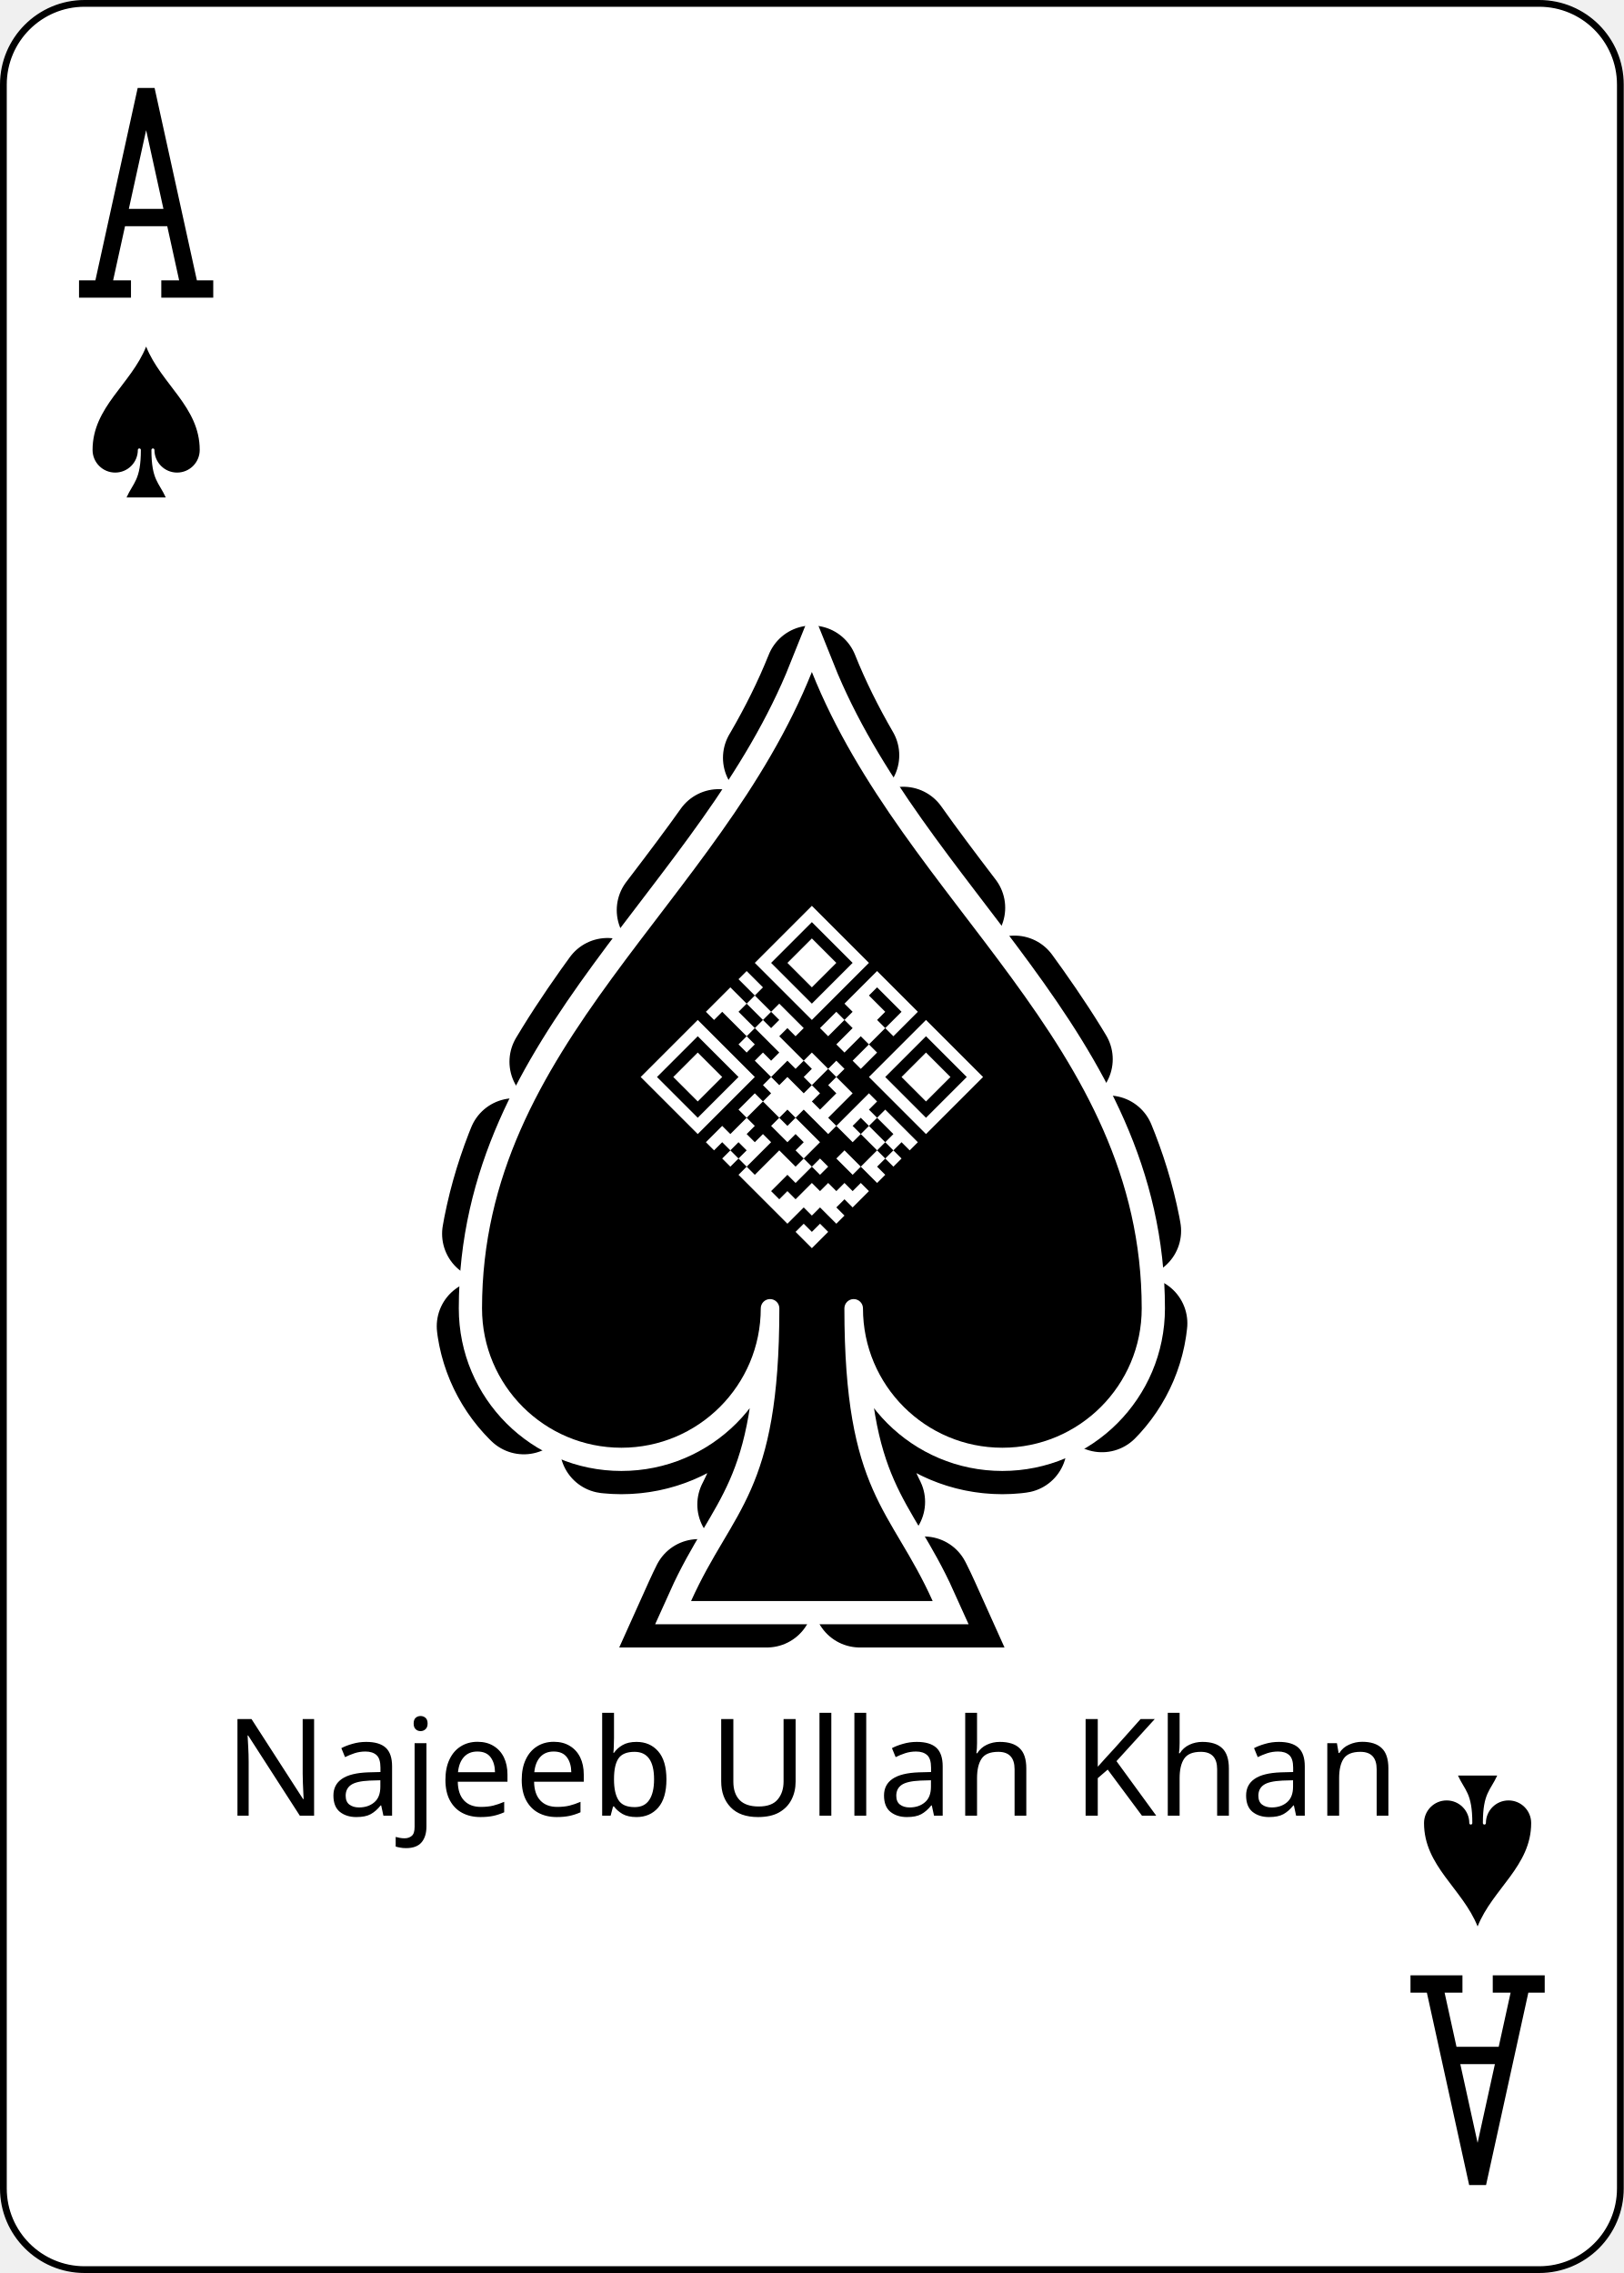
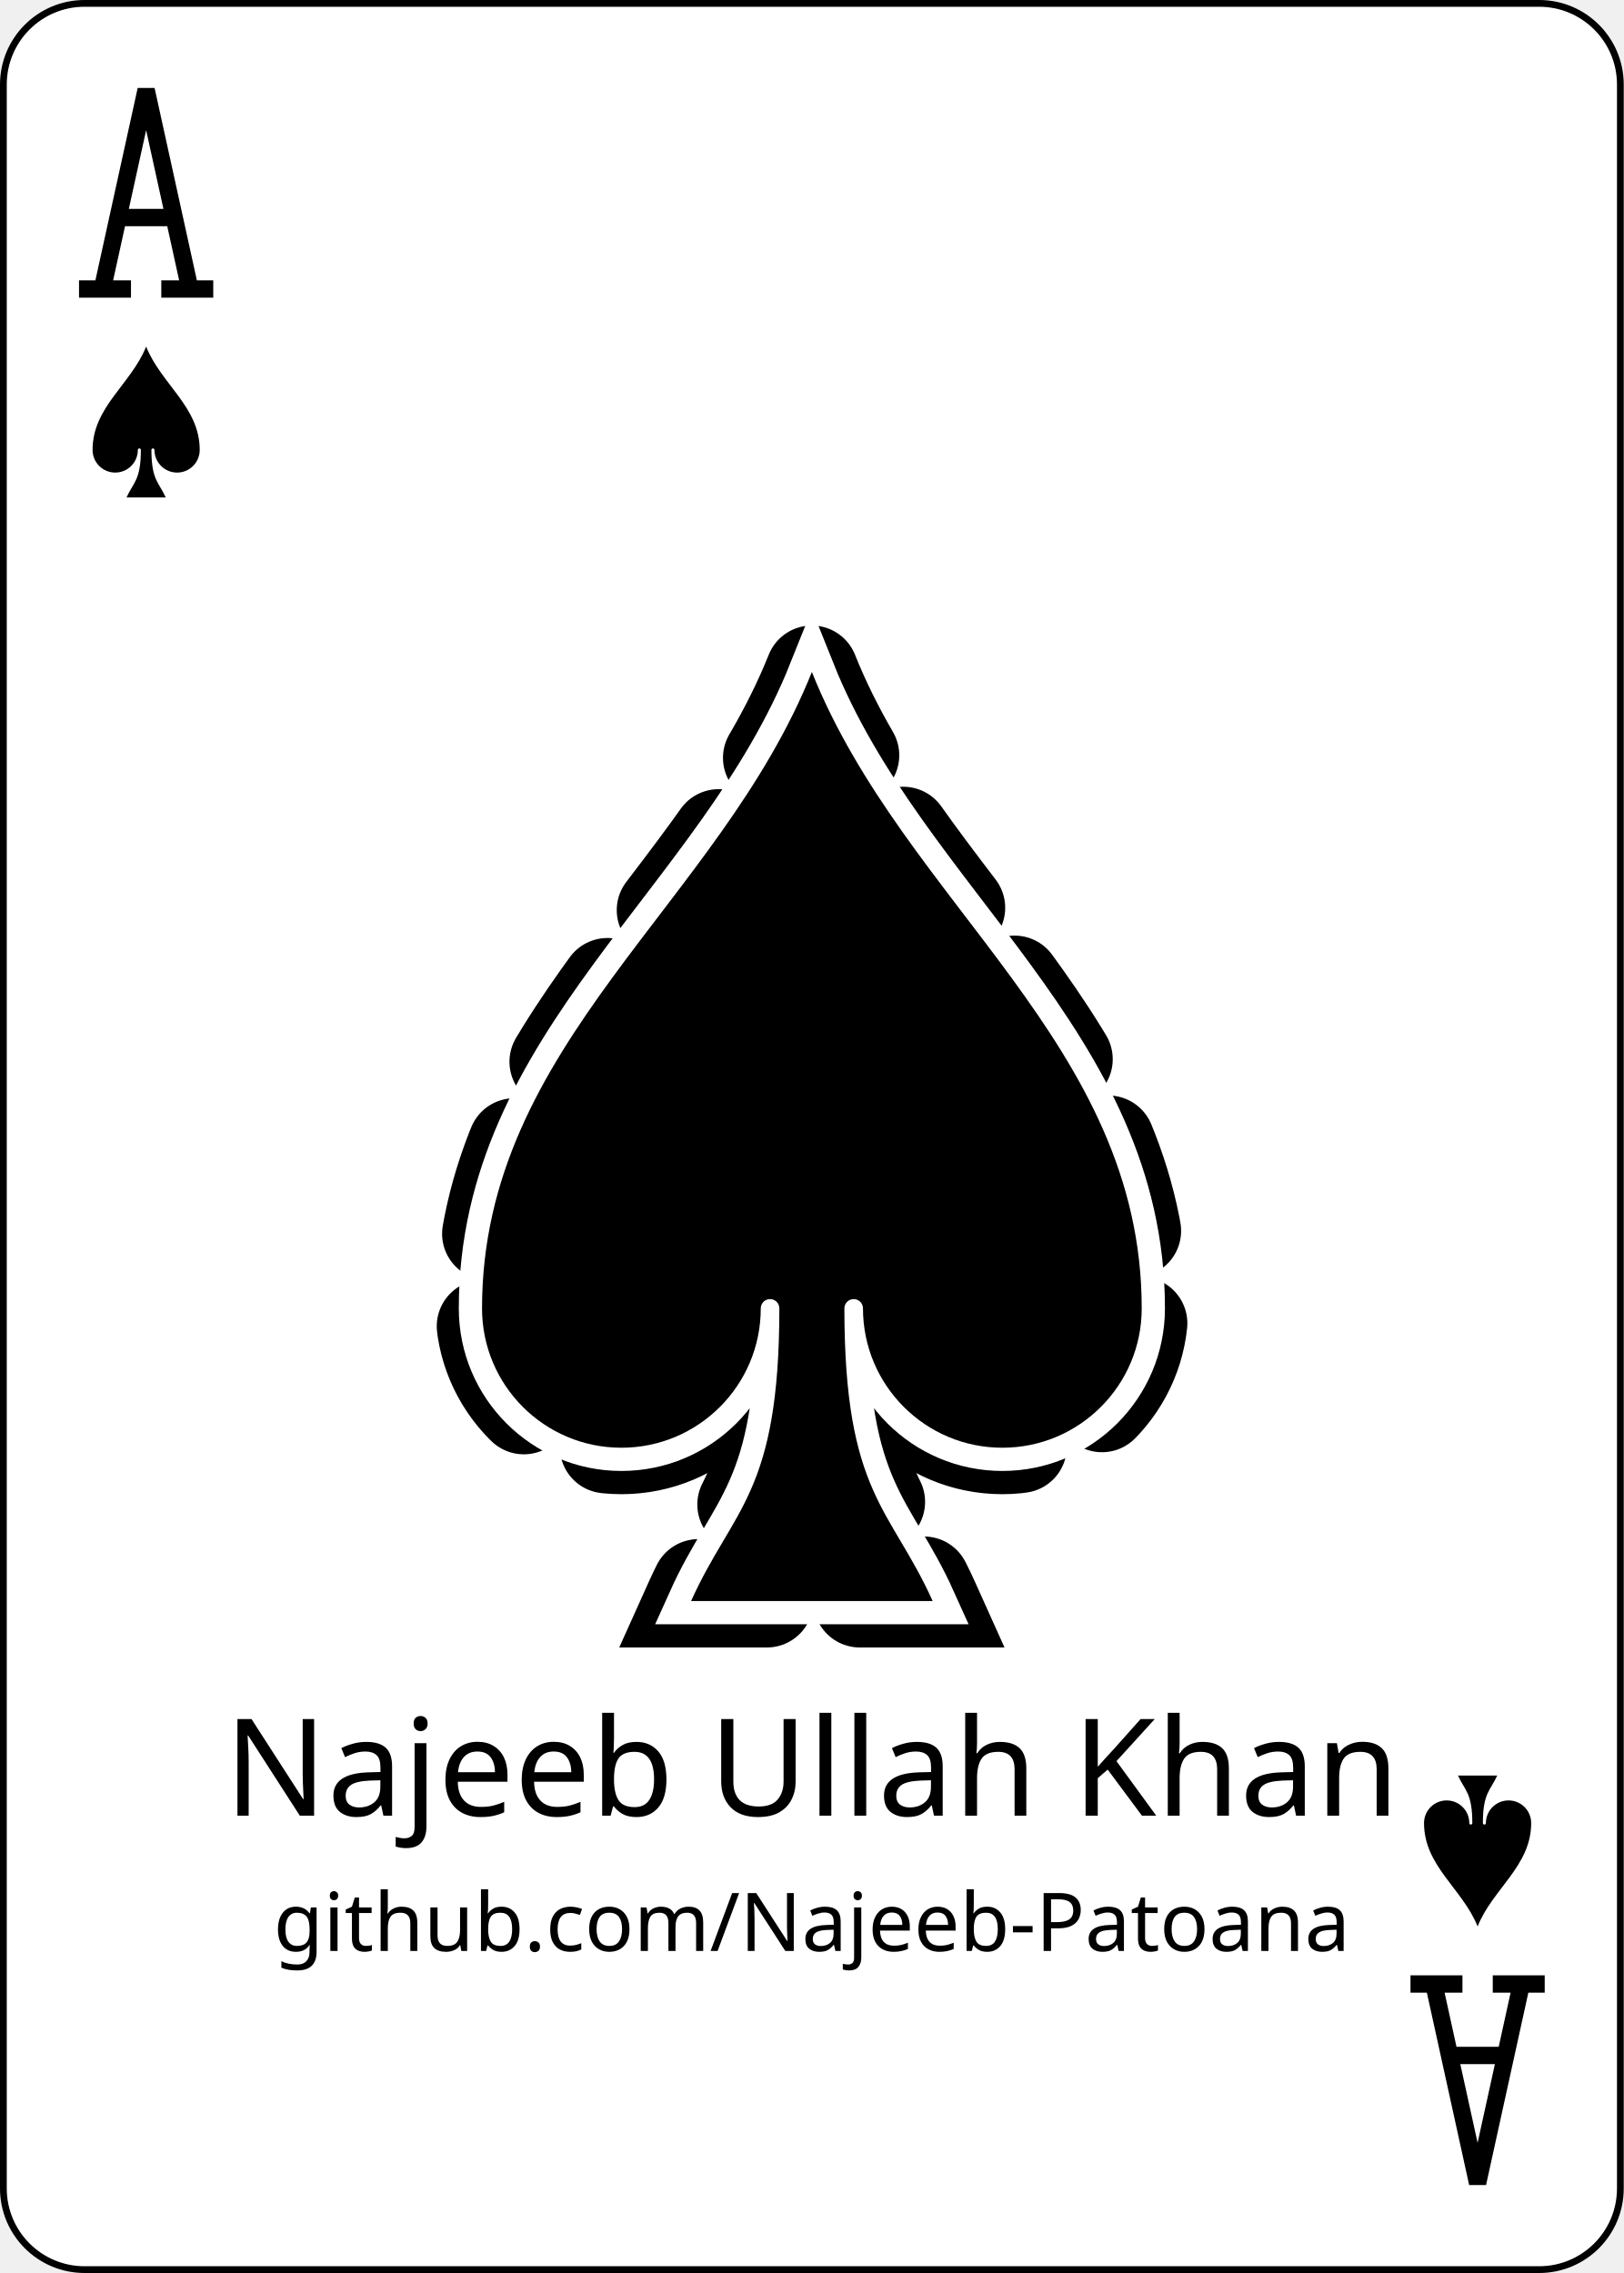
<svg xmlns="http://www.w3.org/2000/svg" xmlns:xlink="http://www.w3.org/1999/xlink" class="card" face="AS" height="3.5in" preserveAspectRatio="none" viewBox="-120 -168 240 336" width="2.5in">
  <defs>
    <symbol id="VSA" viewBox="-500 -500 1000 1000" preserveAspectRatio="xMinYMid">
-       <path d="M-270 460L-110 460M-200 450L0 -460L200 450M110 460L270 460M-120 130L120 130" stroke="black" stroke-width="80" stroke-linecap="square" stroke-miterlimit="1.5" fill="none" />
+       <path d="M-270 460L-110 460M-200 450L0 -460L200 450M110 460L270 460M-120 130L120 130" stroke="black" stroke-width="80" stroke-linecap="square" stroke-miterlimit="1.5" fill="none">
+       </path>
    </symbol>
    <symbol id="SSA" viewBox="-600 -600 1200 1200" preserveAspectRatio="xMinYMid">
-       <path d="M0 -500C100 -250 355 -100 355 185A150 150 0 0 1 55 185A10 10 0 0 0 35 185C35 385 85 400 130 500L-130 500C-85 400 -35 385 -35 185A10 10 0 0 0 -55 185A150 150 0 0 1 -355 185C-355 -100 -100 -250 0 -500Z" />
+       <path d="M0 -500C100 -250 355 -100 355 185A150 150 0 0 1 55 185A10 10 0 0 0 35 185C35 385 85 400 130 500L-130 500C-85 400 -35 385 -35 185A10 10 0 0 0 -55 185A150 150 0 0 1 -355 185C-355 -100 -100 -250 0 -500Z">
+       </path>
    </symbol>
  </defs>
-   <rect width="239" height="335" x="-119.5" y="-167.5" rx="12" ry="12" fill="white" stroke="black" />
-   <use xlink:href="#SSA" fill="black" height="164.8" width="164.8" x="-82.4" y="-82.4" stroke="black" stroke-width="100" stroke-dasharray="100,100" stroke-linecap="round" />
-   <use xlink:href="#SSA" fill="black" height="164.8" width="164.8" x="-82.4" y="-82.4" stroke="white" stroke-width="50" />
-   <use xlink:href="#SSA" fill="black" height="164.8" width="164.8" x="-82.4" y="-82.4" />
-   <path transform="translate(0,-10)rotate(45)scale(1.704)translate(-14,-14)" fill="white" stroke="none" d="M4,4h7v7h-7M5,5v5h5v-5M12,4h5v3h-1v2h1v2h-1v-2h-1v2h-1v-2h-1v2h-1v-2h1v-1h-1M13,5v1h2v1h1v-2M18,4h7v7h-7M19,5v5h5v-5M6,6h3v3h-3M20,6h3v3h-3M4,12h2v1h2v-1h3v1h-1v1h3v-1h2v-1h1v1h2v3h1v-4h1v1h1v-1h4v1h-1v1h1v1h-1v1h1v1h-2v1h-2v-1h2v-2h-2v1h-2v1h-3v1h3v2h1v-1h1v1h-1v2h-1v2h1v-1h1v-2h1v-1h1v-1h1v-1h1v2h-1v1h1v1h-2v1h-1v2h-6v-1h-1v1h-1v-1h-1v1h-1v-2h1v-2h-1v-2h1v-1h-1v-1h-2v-1h1v-1h-3v1h1v1h-1v-1h-3v1h-1v-3h2v-1h-2M8,13v1h1v-1M15,13v2h1v1h1v-2h-1v-1M21,13v1h2v-1M6,14v1h2v-1M13,14v1h-1v2h1v-1h2v-1h-1v-1M20,14v1h1v-1M23,14v1h1v-1M15,18v1h1v-1M4,18h7v7h-7M5,19v5h5v-5M13,19v2h1v1h1v-1h1v3h1v-3h2v-1h-1v-1h-1v1h-2v-1M6,20h3v3h-3M14,23v1h1v-1M24,23h1v2h-2v-1h1" />
-   <text font-size="20" font-family="Bariol" fill="black" text-anchor="middle" y="100.4">Najeeb Ullah Khan</text>
-   <text font-size="20" font-family="Bariol" fill="black" text-anchor="middle" y="120.4" />
-   <use xlink:href="#VSA" height="32" width="32" x="-114.4" y="-156" />
-   <use xlink:href="#SSA" fill="black" height="26.769" width="26.769" x="-111.784" y="-119" />
+   <rect width="239" height="335" x="-119.5" y="-167.5" rx="12" ry="12" fill="white" stroke="black">
+   </rect>
+   <use xlink:href="#SSA" fill="black" height="164.8" width="164.8" x="-82.4" y="-82.4" stroke="black" stroke-width="100" stroke-dasharray="100,100" stroke-linecap="round">
+   </use>
+   <use xlink:href="#SSA" fill="black" height="164.8" width="164.8" x="-82.4" y="-82.4" stroke="white" stroke-width="50">
+   </use>
+   <use xlink:href="#SSA" fill="black" height="164.8" width="164.8" x="-82.4" y="-82.4">
+   </use>
+   <text font-size="20" font-family="Bariol" fill="black" text-anchor="middle" y="100.4">
+     Najeeb Ullah Khan
+   </text>
+   <text font-size="12" font-family="Bariol" fill="black" text-anchor="middle" y="120.4">
+     github.com/Najeeb-Patoana
+   </text>
+   <use xlink:href="#VSA" height="32" width="32" x="-114.4" y="-156">
+   </use>
+   <use xlink:href="#SSA" fill="black" height="26.769" width="26.769" x="-111.784" y="-119">
+   </use>
  <g transform="rotate(180)">
-     <use xlink:href="#VSA" height="32" width="32" x="-114.4" y="-156" />
-     <use xlink:href="#SSA" fill="black" height="26.769" width="26.769" x="-111.784" y="-119" />
+     <use xlink:href="#VSA" height="32" width="32" x="-114.4" y="-156">
+     </use>
+     <use xlink:href="#SSA" fill="black" height="26.769" width="26.769" x="-111.784" y="-119">
+     </use>
  </g>
</svg>
